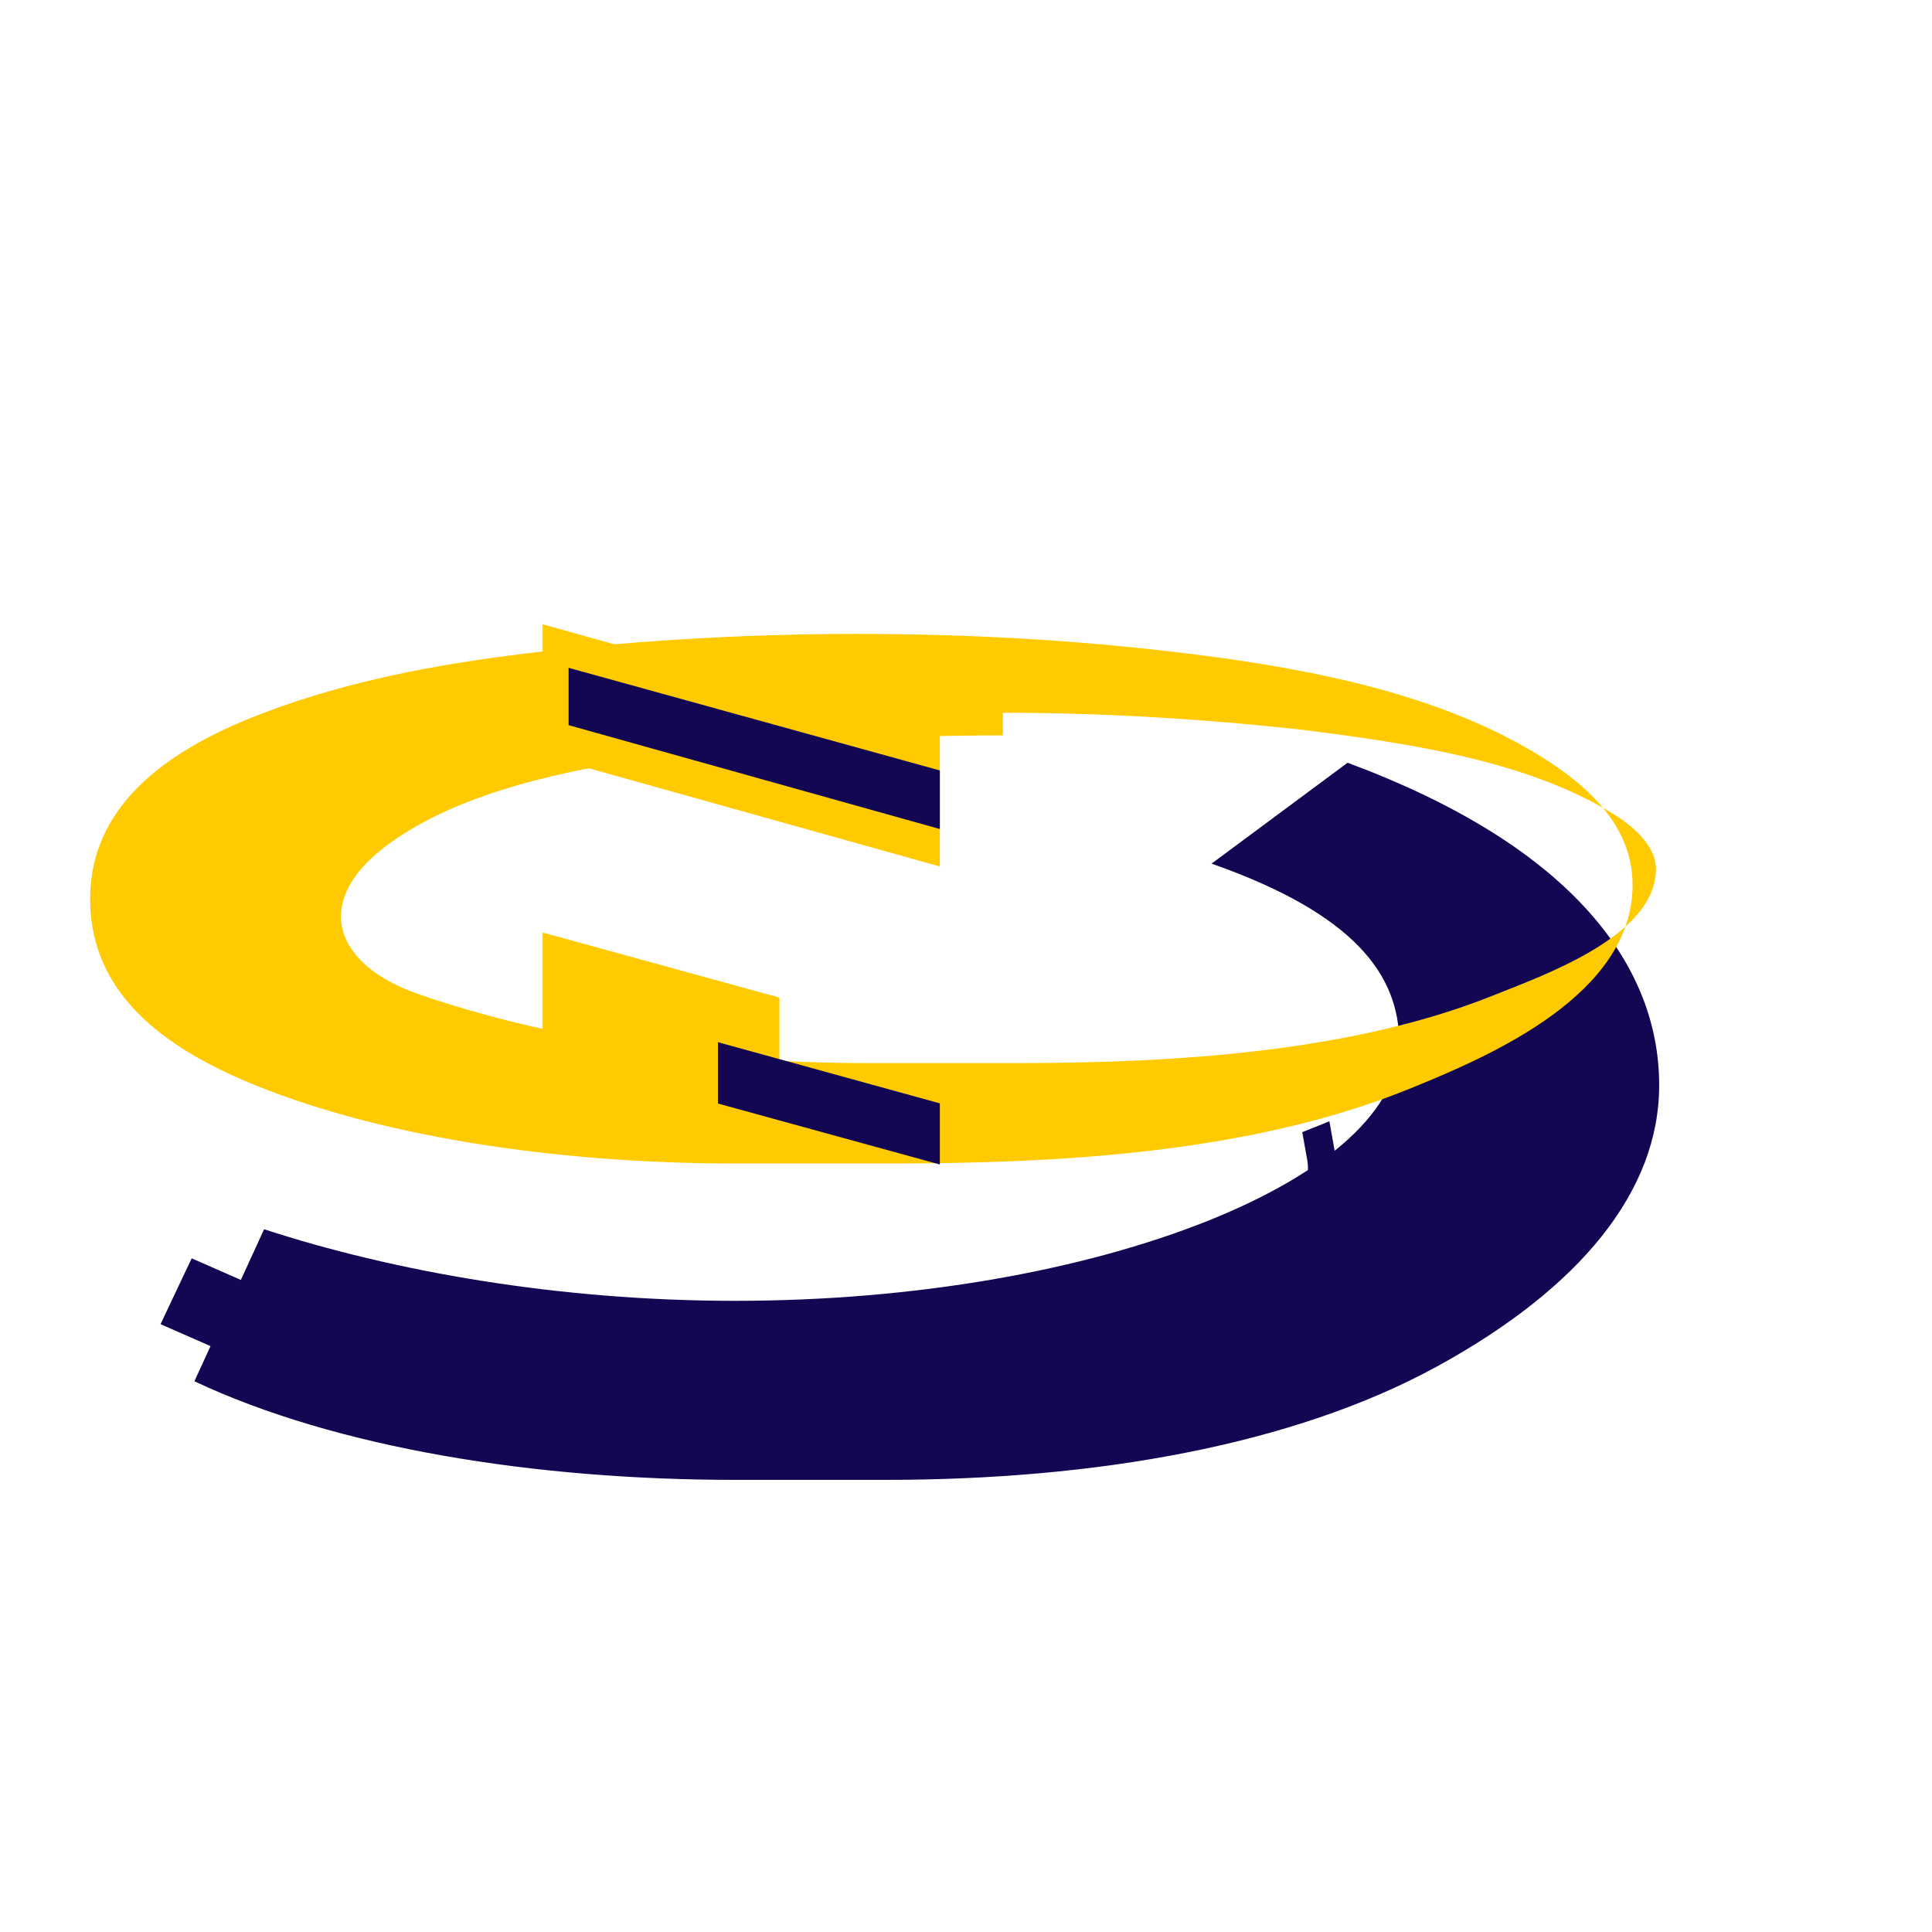
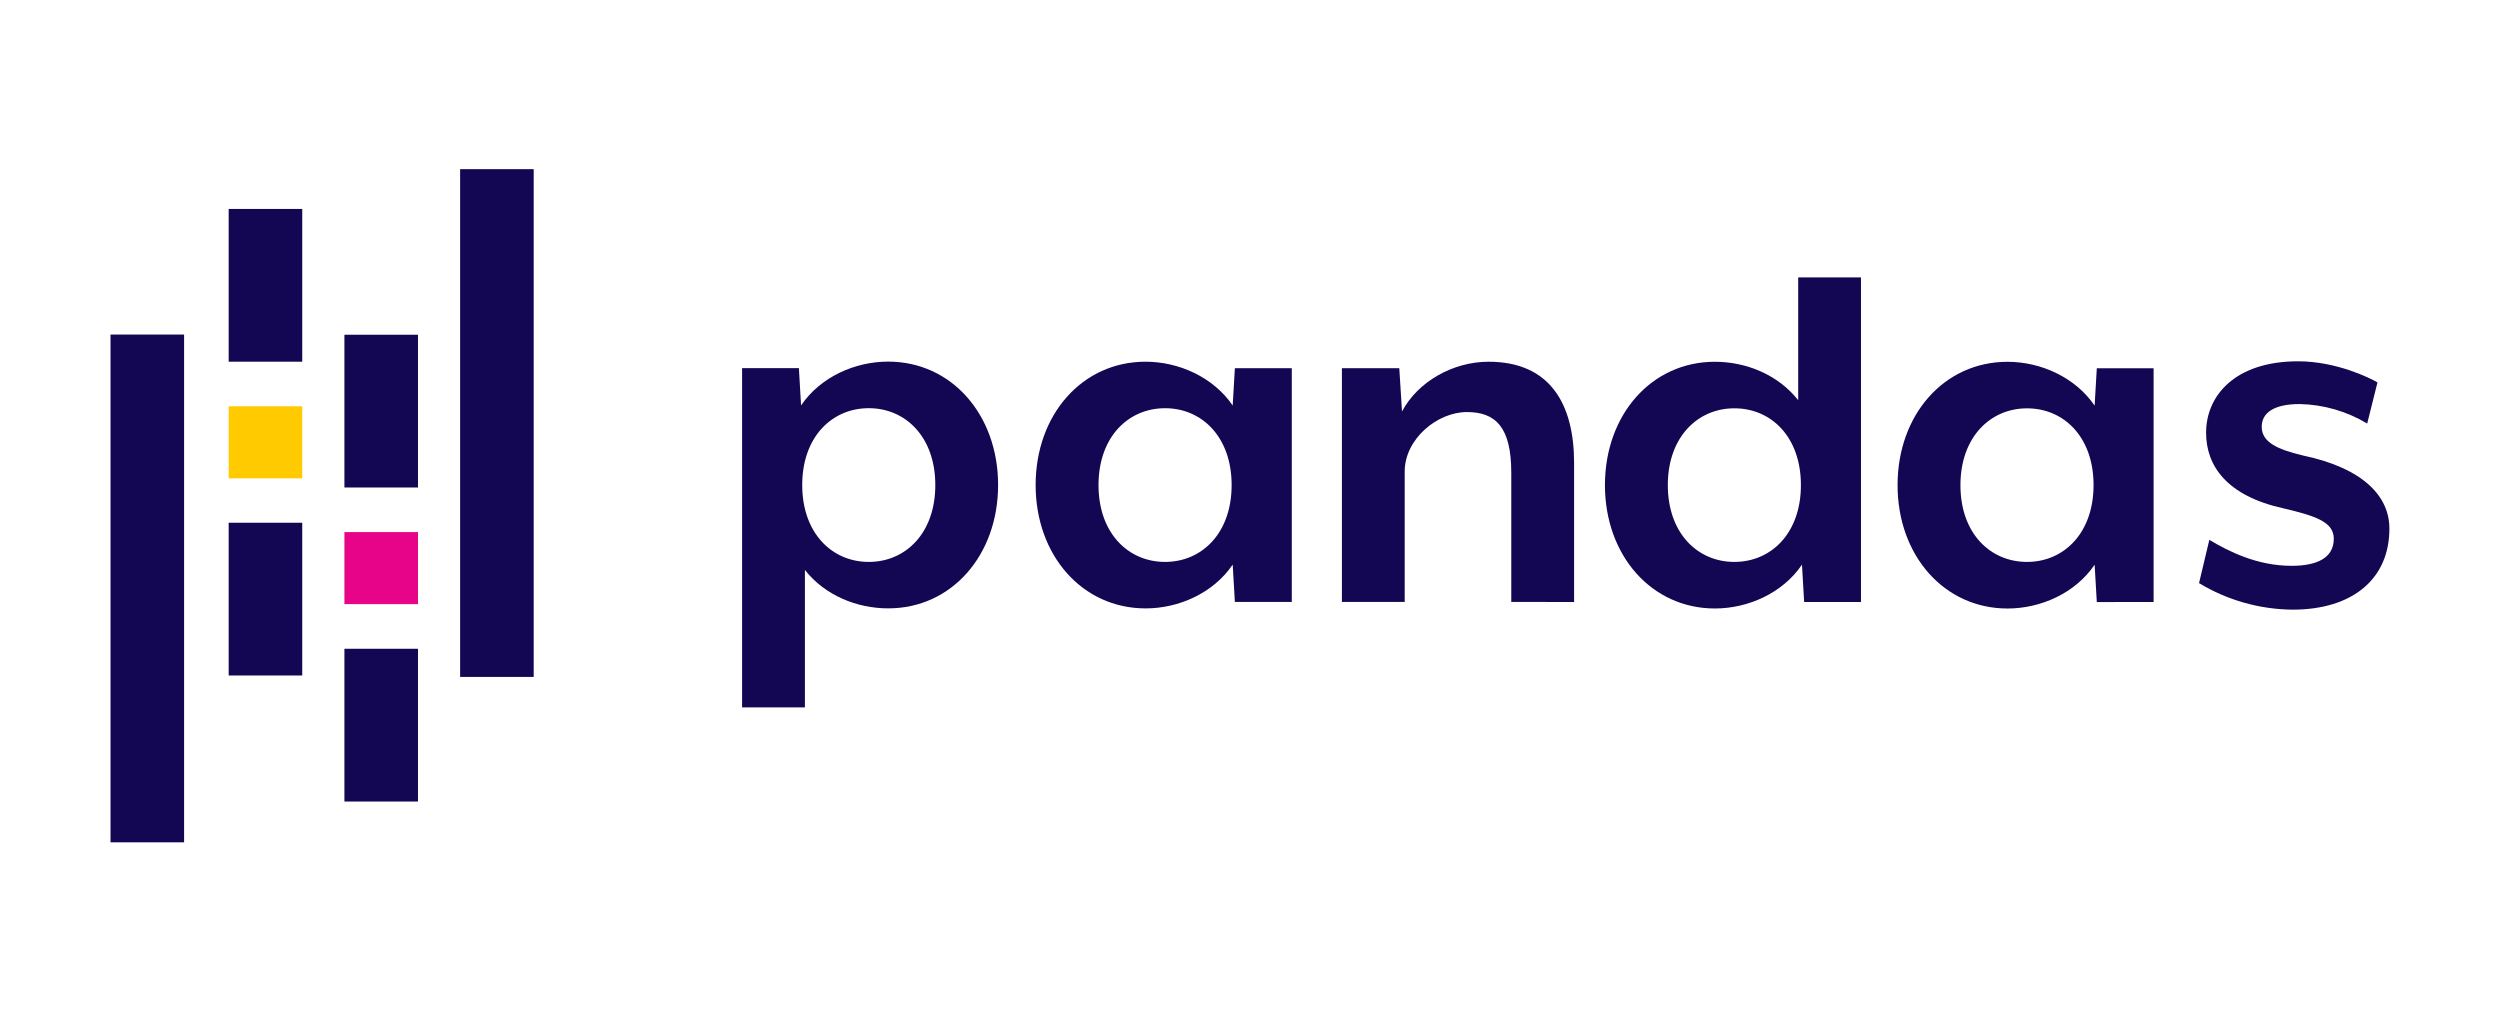
- <svg xmlns="http://www.w3.org/2000/svg" viewBox="0 0 128 128">
-   <path fill="#130754" d="M48.697 98.045c-13.206 0-26.411-2.1-35.817-6.533l4.617-10.072c8.574 2.799 19.531 4.743 31.2 4.743 11.931 0 23.088-2 31.409-5.332 7.919-3.193 12.597-7.356 12.597-11.748 0-4.508-2.956-8.555-12.435-11.885l9.012-6.684c14.37 5.33 20.645 13.07 20.645 21.373 0 7.012-5.232 13.438-14.755 18.645-9.549 5.211-22.653 7.493-36.473 7.493z" />
-   <path fill="#ffca00" d="M48.697 77.084c-12.081 0-24.108-1.861-32.682-5.56-4.773-2.094-10.044-5.47-10.044-11.967 0-6.169 5.08-9.754 10.672-12.003 5.369-2.163 11.224-3.354 16.979-4.106 7.434-.971 15.633-1.45 23.134-1.45 7.456 0 14.863.411 22.311 1.349 8.302 1.033 16.576 2.78 22.978 6.744 3.319 2.053 6.119 4.743 6.119 8.535 0 7.255-9.341 11.285-14.488 13.39-10.754 4.441-23.696 5.068-34.875 5.068h-10.104zm17.746-28.362c-7.438 0-14.866.411-22.202 1.348-5.8.742-11.872 2.03-16.353 4.497-2.14 1.181-5.299 3.309-5.299 6.189 0 1.242.785 3.626 5.304 5.168 7.863 2.693 18.204 4.508 29.454 4.508h10.104c10.544 0 22.255-.76 31.546-4.508 3.329-1.334 10.713-3.929 10.713-8.354 0-1.553-1.533-2.868-2.983-3.743-5.668-3.429-13.314-4.577-20.38-5.469-6.746-.747-13.416-1.136-19.904-1.136z" />
-   <path fill="#ffca00" d="m62.267 48.722-26.315-7.361v8.685l26.315 7.361v-8.685zm-10.63 17.37-15.685-4.31v8.876l15.686 4.309V66.092z" />
-   <path fill="#130754" d="M48.647 95.419h-.008c-12.131 0-24.827-1.898-34.522-6.162l-3.481-1.528 2.063-4.362 3.479 1.528c9.405 4.126 21.746 5.897 32.461 5.897h.008c9.835 0 20.07-1.299 27.683-4.275 6.358-2.498 10.325-6.019 10.325-9.12a2.73 2.73 0 0 0-.045-.53l-.334-1.859 1.8-.72.331 1.86a5.8 5.8 0 0 1 .086 1.249c0 4.571-4.452 9.047-12.918 12.308-8.089 3.173-19.3 4.714-26.928 4.714z" />
-   <path fill="#130754" d="m62.267 51.044-23.856-6.595-.74-.205v3.8l24.597 6.882v-3.882zm0 22.056-14.455-3.984-.245-.069v4.066l14.7 4.038v-4.051z" />
+ <svg xmlns="http://www.w3.org/2000/svg" id="Layer_1" data-name="Layer 1" viewBox="0 0 818.63 331.21">
+   <defs>
+     <style>.cls-1{fill:#130754;}.cls-2{fill:#ffca00;}.cls-3{fill:#e70488;}</style>
+   </defs>
+   <path class="cls-1" d="M290.85,199.21c-10.27,0-20.73-4.25-27.28-12.58v45H243l0-111.09h18.6l.71,12.22c6.38-9.39,17.71-14.35,28.52-14.35,20.73,0,36,17.37,36,40.4S311.58,199.22,290.85,199.21Zm-6.37-65.55c-12.05,0-21.79,9.39-21.79,25.16S272.43,184,284.48,184s21.79-9.39,21.79-25.16S296.53,133.66,284.48,133.66Z" />
+   <path class="cls-1" d="M404.36,197.1l-.71-12.22c-6.38,9.39-17.72,14.35-28.53,14.34-20.73,0-36-17.36-36-40.39s15.24-40.4,36-40.39c10.81,0,22.15,5,28.53,14.35l.71-12.22H423V197.1Zm-22.85-63.43c-12.05,0-21.79,9.39-21.8,25.16S369.45,184,381.5,184s21.8-9.39,21.8-25.16S393.56,133.67,381.51,133.67Z" />
+   <path class="cls-1" d="M494.87,197.11V154.77c0-14.88-5.13-19.84-14.52-19.84-9.75,0-20.38,8.85-20.38,19.48v42.7H439.41V120.57H458.2l.89,14.18c5.14-9.75,16.65-16.3,28.35-16.3,20.37,0,28,14.18,28,33.13v45.54Z" />
+   <path class="cls-1" d="M590.77,197.13l-.71-12.23c-6.38,9.39-17.72,14.35-28.52,14.35-20.73,0-36-17.37-36-40.4s15.24-40.39,36-40.39c10.27,0,20.72,4.26,27.28,12.58V90.83h20.56l0,106.3ZM567.92,133.7c-12,0-21.79,9.39-21.79,25.15S555.87,184,567.92,184s21.79-9.38,21.79-25.15S580,133.7,567.92,133.7Z" />
+   <path class="cls-1" d="M686.6,197.14l-.71-12.22c-6.38,9.39-17.72,14.34-28.53,14.34-20.73,0-36-17.36-36-40.4s15.24-40.39,36-40.39c10.81,0,22.15,5,28.53,14.36l.71-12.23h18.6v76.53Zm-22.85-63.43c-12,0-21.79,9.39-21.8,25.16S651.7,184,663.74,184s21.8-9.39,21.8-25.16S675.8,133.71,663.75,133.71Z" />
+   <path class="cls-1" d="M750.73,199.63a60.16,60.16,0,0,1-30.65-8.69l3.37-14.17c6.2,3.72,15.59,8.51,26.93,8.51,8.15,0,13.82-2.48,13.82-8.86,0-5.49-5.85-7.44-16.3-9.92-18.78-4.08-25.51-14-25.51-24.81,0-12.05,9.39-23.38,30.12-23.38,12.58,0,23.57,5.49,26,6.91l-3.37,13.47A44.59,44.59,0,0,0,753,132.31c-8.32,0-12.4,2.83-12.4,7.44,0,5.13,5.32,7.44,13.46,9.39,20.2,4.25,28.35,13.64,28.35,23.92C782.45,189.53,770.4,199.63,750.73,199.63Z" />
+   <rect class="cls-1" x="74.88" y="68.42" width="24.09" height="50.02" />
+   <rect class="cls-1" x="74.88" y="171.17" width="24.09" height="50.02" />
+   <rect class="cls-2" x="74.88" y="133.04" width="24.09" height="23.6" />
+   <rect class="cls-1" x="36.19" y="109.55" width="24.09" height="166.27" />
+   <rect class="cls-1" x="112.78" y="212.44" width="24.09" height="50.02" />
+   <rect class="cls-1" x="112.78" y="109.61" width="24.09" height="50.02" />
+   <rect class="cls-3" x="112.78" y="174.23" width="24.09" height="23.6" />
+   <rect class="cls-1" x="150.67" y="55.39" width="24.09" height="166.27" />
</svg>
